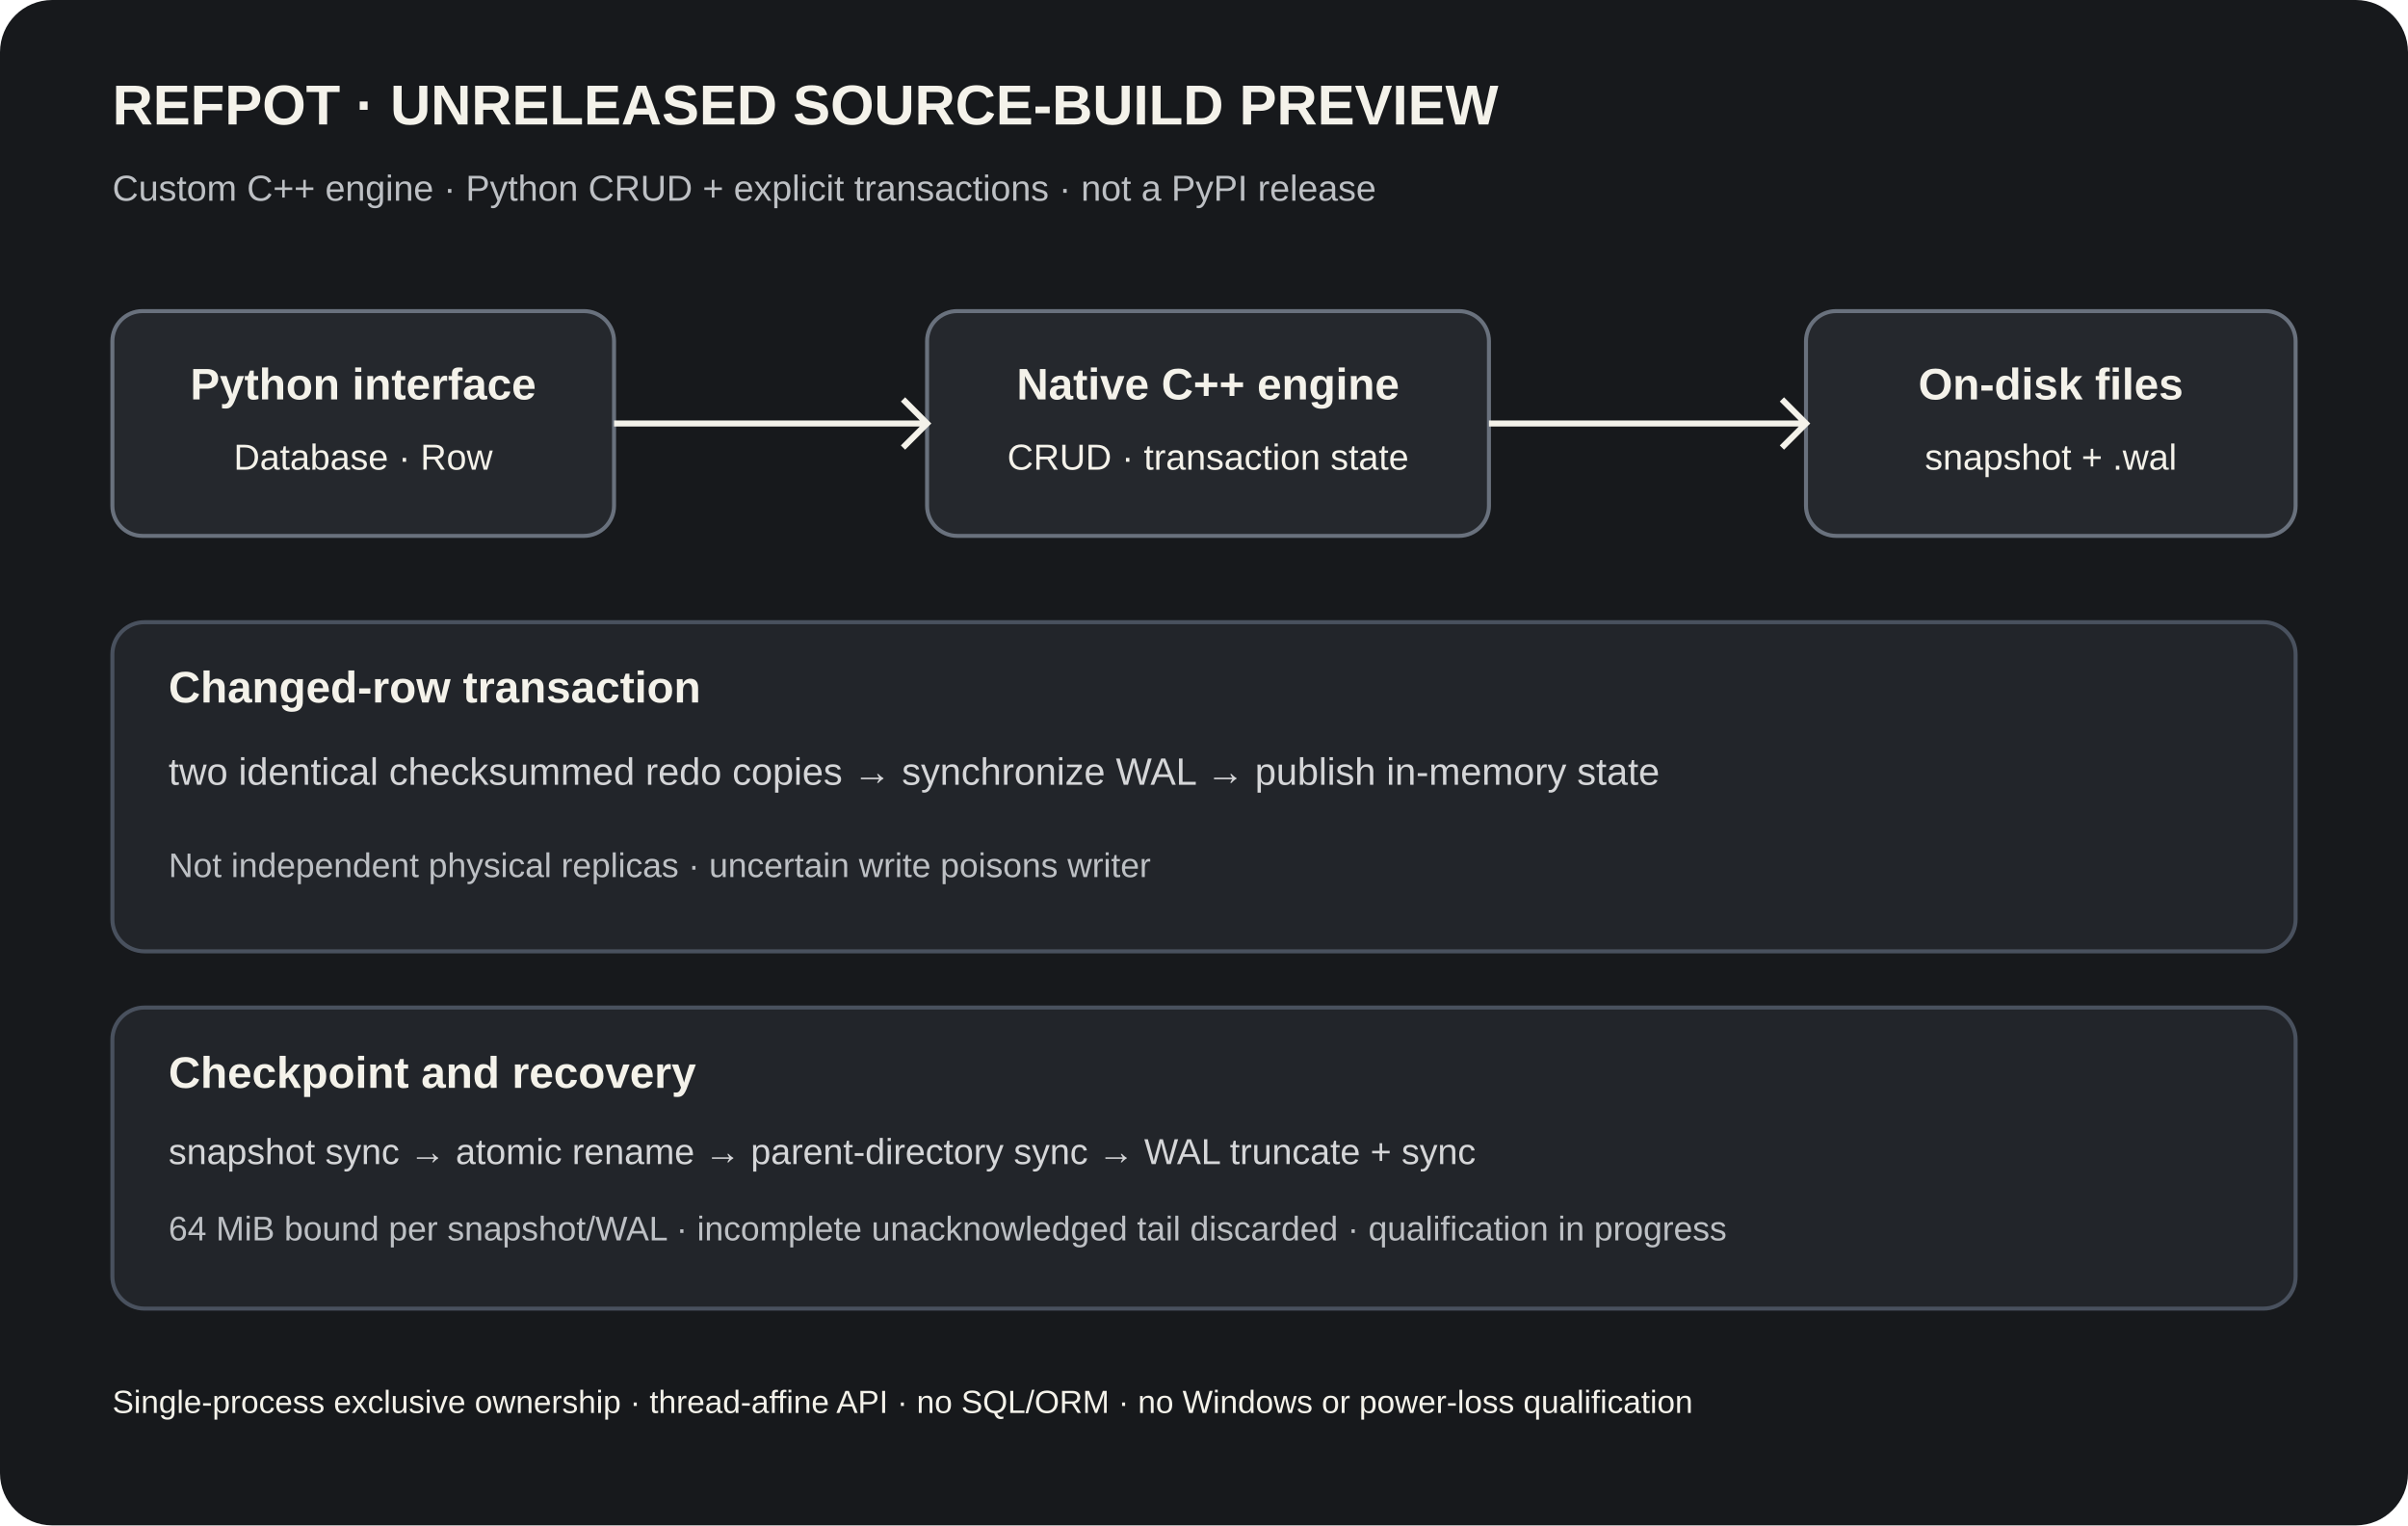
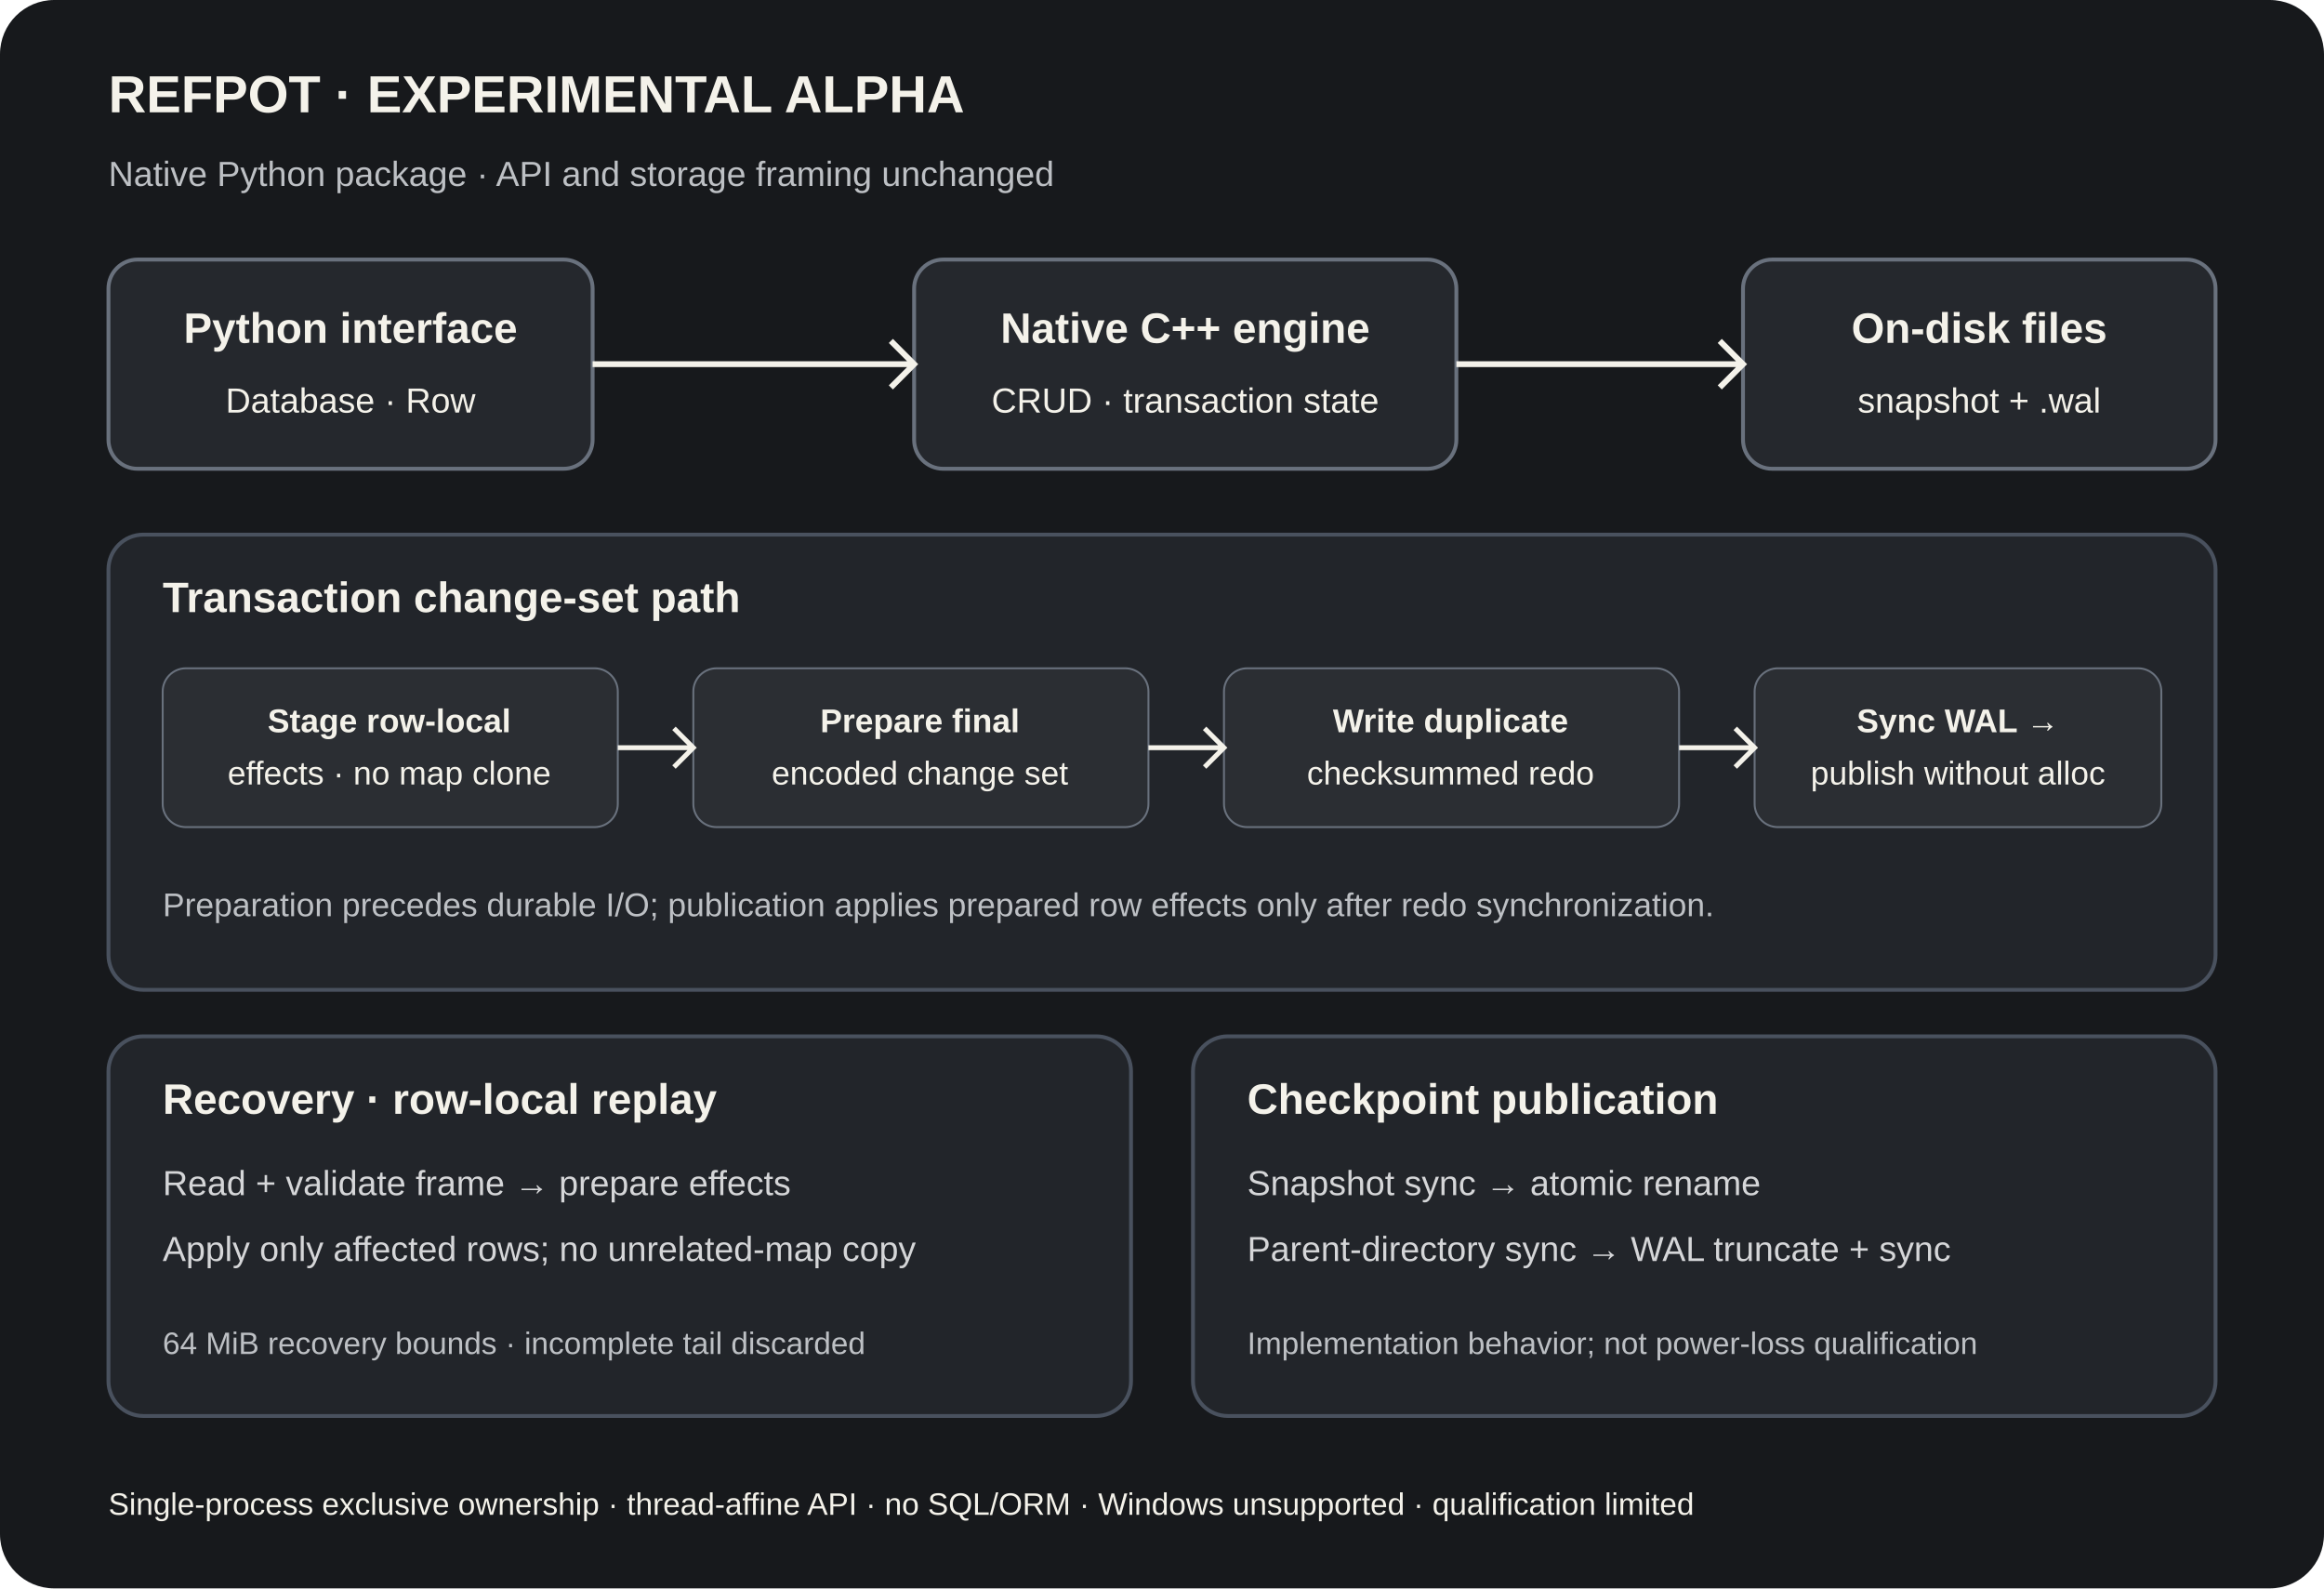
- <svg xmlns="http://www.w3.org/2000/svg" viewBox="0 0 1200 760" role="img" aria-labelledby="title desc">
-   <rect width="1200" height="760" rx="26" fill="#17191c" />
-   <text x="56" y="62" fill="#F4F2EA" font-family="Arial,sans-serif" font-size="28" font-weight="700">REFPOT · UNRELEASED SOURCE-BUILD PREVIEW</text>
-   <text x="56" y="100" fill="#bdc0c4" font-family="Arial,sans-serif" font-size="18">Custom C++ engine · Python CRUD + explicit transactions · not a PyPI release</text>
+ <svg xmlns="http://www.w3.org/2000/svg" viewBox="0 0 1200 820" role="img" aria-labelledby="title desc">
+   <rect width="1200" height="820" rx="28" fill="#17191c" />
+   <text x="56" y="58" fill="#F4F2EA" font-family="Arial,sans-serif" font-size="27" font-weight="700">REFPOT · EXPERIMENTAL ALPHA</text>
+   <text x="56" y="96" fill="#bdc0c4" font-family="Arial,sans-serif" font-size="18">Native Python package · API and storage framing unchanged</text>
  <g font-family="Arial,sans-serif" fill="#F4F2EA">
-     <rect x="56" y="155" width="250" height="112" rx="15" fill="#25282d" stroke="#69717d" stroke-width="2" />
-     <text x="181" y="199" text-anchor="middle" font-size="22" font-weight="700">Python interface</text>
-     <text x="181" y="234" text-anchor="middle" font-size="18">Database · Row</text>
-     <rect x="462" y="155" width="280" height="112" rx="15" fill="#25282d" stroke="#69717d" stroke-width="2" />
-     <text x="602" y="199" text-anchor="middle" font-size="22" font-weight="700">Native C++ engine</text>
-     <text x="602" y="234" text-anchor="middle" font-size="18">CRUD · transaction state</text>
-     <rect x="900" y="155" width="244" height="112" rx="15" fill="#25282d" stroke="#69717d" stroke-width="2" />
-     <text x="1022" y="199" text-anchor="middle" font-size="22" font-weight="700">On-disk files</text>
-     <text x="1022" y="234" text-anchor="middle" font-size="18">snapshot + .wal</text>
+     <rect x="56" y="134" width="250" height="108" rx="15" fill="#25282d" stroke="#69717d" stroke-width="2" />
+     <text x="181" y="177" text-anchor="middle" font-size="22" font-weight="700">Python interface</text>
+     <text x="181" y="213" text-anchor="middle" font-size="18">Database · Row</text>
+     <rect x="472" y="134" width="280" height="108" rx="15" fill="#25282d" stroke="#69717d" stroke-width="2" />
+     <text x="612" y="177" text-anchor="middle" font-size="22" font-weight="700">Native C++ engine</text>
+     <text x="612" y="213" text-anchor="middle" font-size="18">CRUD · transaction state</text>
+     <rect x="900" y="134" width="244" height="108" rx="15" fill="#25282d" stroke="#69717d" stroke-width="2" />
+     <text x="1022" y="177" text-anchor="middle" font-size="22" font-weight="700">On-disk files</text>
+     <text x="1022" y="213" text-anchor="middle" font-size="18">snapshot + .wal</text>
  </g>
  <g stroke="#F4F2EA" stroke-width="3" fill="none">
-     <path d="M306 211h156m-12-12 12 12-12 12" />
-     <path d="M742 211h158m-12-12 12 12-12 12" />
+     <path d="M306 188h166m-12-12 12 12-12 12" />
+     <path d="M752 188h148m-12-12 12 12-12 12" />
  </g>
-   <rect x="56" y="310" width="1088" height="164" rx="16" fill="#22252a" stroke="#49515e" stroke-width="2" />
-   <text x="84" y="350" fill="#F4F2EA" font-family="Arial,sans-serif" font-size="22" font-weight="700">Changed-row transaction</text>
-   <text x="84" y="391" fill="#d5d6d8" font-family="Arial,sans-serif" font-size="19">two identical checksummed redo copies → synchronize WAL → publish in-memory state</text>
-   <text x="84" y="437" fill="#bdc0c4" font-family="Arial,sans-serif" font-size="17">Not independent physical replicas · uncertain write poisons writer</text>
-   <rect x="56" y="502" width="1088" height="150" rx="16" fill="#22252a" stroke="#49515e" stroke-width="2" />
-   <text x="84" y="542" fill="#F4F2EA" font-family="Arial,sans-serif" font-size="22" font-weight="700">Checkpoint and recovery</text>
-   <text x="84" y="580" fill="#d5d6d8" font-family="Arial,sans-serif" font-size="18">snapshot sync → atomic rename → parent-directory sync → WAL truncate + sync</text>
-   <text x="84" y="618" fill="#bdc0c4" font-family="Arial,sans-serif" font-size="17">64 MiB bound per snapshot/WAL · incomplete unacknowledged tail discarded · qualification in progress</text>
-   <text x="56" y="704" fill="#F4F2EA" font-family="Arial,sans-serif" font-size="16">Single-process exclusive ownership · thread-affine API · no SQL/ORM · no Windows or power-loss qualification</text>
+   <rect x="56" y="276" width="1088" height="235" rx="18" fill="#22252a" stroke="#49515e" stroke-width="2" />
+   <text x="84" y="316" fill="#F4F2EA" font-family="Arial,sans-serif" font-size="22" font-weight="700">Transaction change-set path</text>
+   <g font-family="Arial,sans-serif" fill="#F4F2EA" font-size="17">
+     <rect x="84" y="345" width="235" height="82" rx="12" fill="#2b2e33" stroke="#69717d" />
+     <text x="201" y="378" text-anchor="middle" font-weight="700">Stage row-local</text>
+     <text x="201" y="405" text-anchor="middle">effects · no map clone</text>
+     <rect x="358" y="345" width="235" height="82" rx="12" fill="#2b2e33" stroke="#69717d" />
+     <text x="475" y="378" text-anchor="middle" font-weight="700">Prepare final</text>
+     <text x="475" y="405" text-anchor="middle">encoded change set</text>
+     <rect x="632" y="345" width="235" height="82" rx="12" fill="#2b2e33" stroke="#69717d" />
+     <text x="749" y="378" text-anchor="middle" font-weight="700">Write duplicate</text>
+     <text x="749" y="405" text-anchor="middle">checksummed redo</text>
+     <rect x="906" y="345" width="210" height="82" rx="12" fill="#2b2e33" stroke="#69717d" />
+     <text x="1011" y="378" text-anchor="middle" font-weight="700">Sync WAL →</text>
+     <text x="1011" y="405" text-anchor="middle">publish without alloc</text>
+   </g>
+   <g stroke="#F4F2EA" stroke-width="2.5" fill="none">
+     <path d="M319 386h39m-10-10 10 10-10 10" />
+     <path d="M593 386h39m-10-10 10 10-10 10" />
+     <path d="M867 386h39m-10-10 10 10-10 10" />
+   </g>
+   <text x="84" y="473" fill="#bdc0c4" font-family="Arial,sans-serif" font-size="17">Preparation precedes durable I/O; publication applies prepared row effects only after redo synchronization.</text>
+   <rect x="56" y="535" width="528" height="196" rx="18" fill="#22252a" stroke="#49515e" stroke-width="2" />
+   <text x="84" y="575" fill="#F4F2EA" font-family="Arial,sans-serif" font-size="22" font-weight="700">Recovery · row-local replay</text>
+   <text x="84" y="617" fill="#d5d6d8" font-family="Arial,sans-serif" font-size="18">Read + validate frame → prepare effects</text>
+   <text x="84" y="651" fill="#d5d6d8" font-family="Arial,sans-serif" font-size="18">Apply only affected rows; no unrelated-map copy</text>
+   <text x="84" y="699" fill="#bdc0c4" font-family="Arial,sans-serif" font-size="16">64 MiB recovery bounds · incomplete tail discarded</text>
+   <rect x="616" y="535" width="528" height="196" rx="18" fill="#22252a" stroke="#49515e" stroke-width="2" />
+   <text x="644" y="575" fill="#F4F2EA" font-family="Arial,sans-serif" font-size="22" font-weight="700">Checkpoint publication</text>
+   <text x="644" y="617" fill="#d5d6d8" font-family="Arial,sans-serif" font-size="18">Snapshot sync → atomic rename</text>
+   <text x="644" y="651" fill="#d5d6d8" font-family="Arial,sans-serif" font-size="18">Parent-directory sync → WAL truncate + sync</text>
+   <text x="644" y="699" fill="#bdc0c4" font-family="Arial,sans-serif" font-size="16">Implementation behavior; not power-loss qualification</text>
+   <text x="56" y="782" fill="#F4F2EA" font-family="Arial,sans-serif" font-size="16">Single-process exclusive ownership · thread-affine API · no SQL/ORM · Windows unsupported · qualification limited</text>
</svg>
